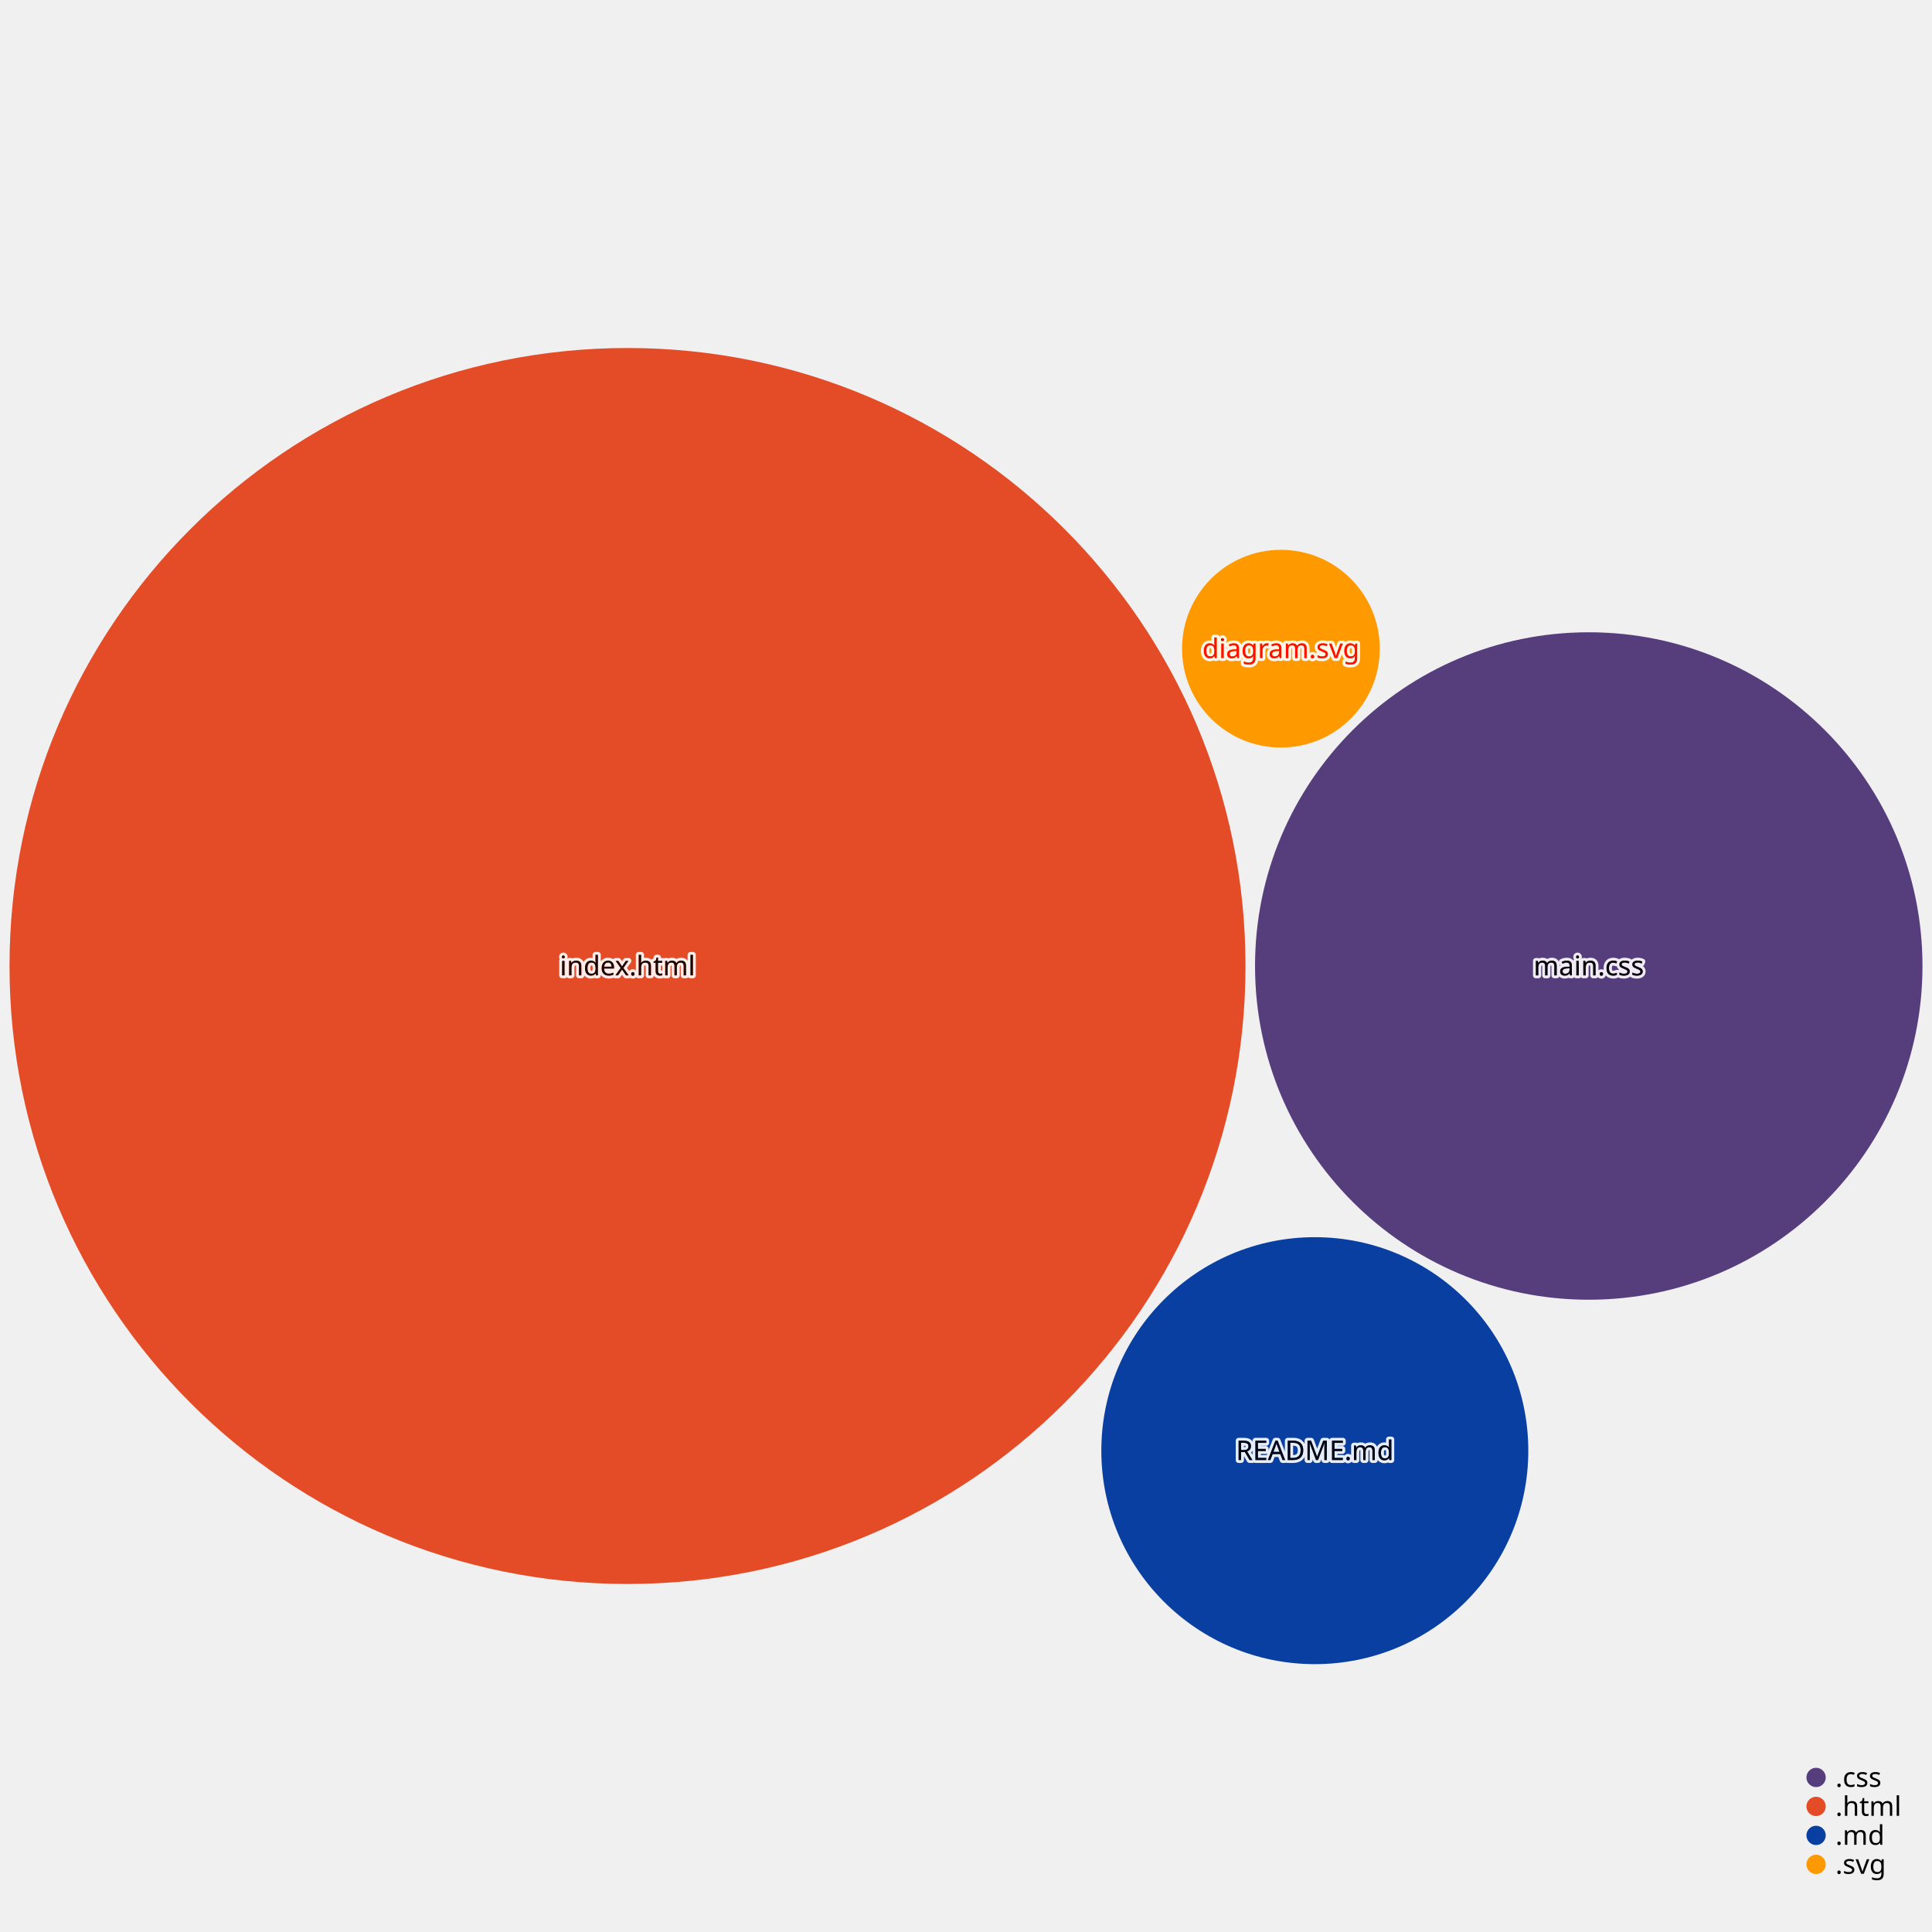
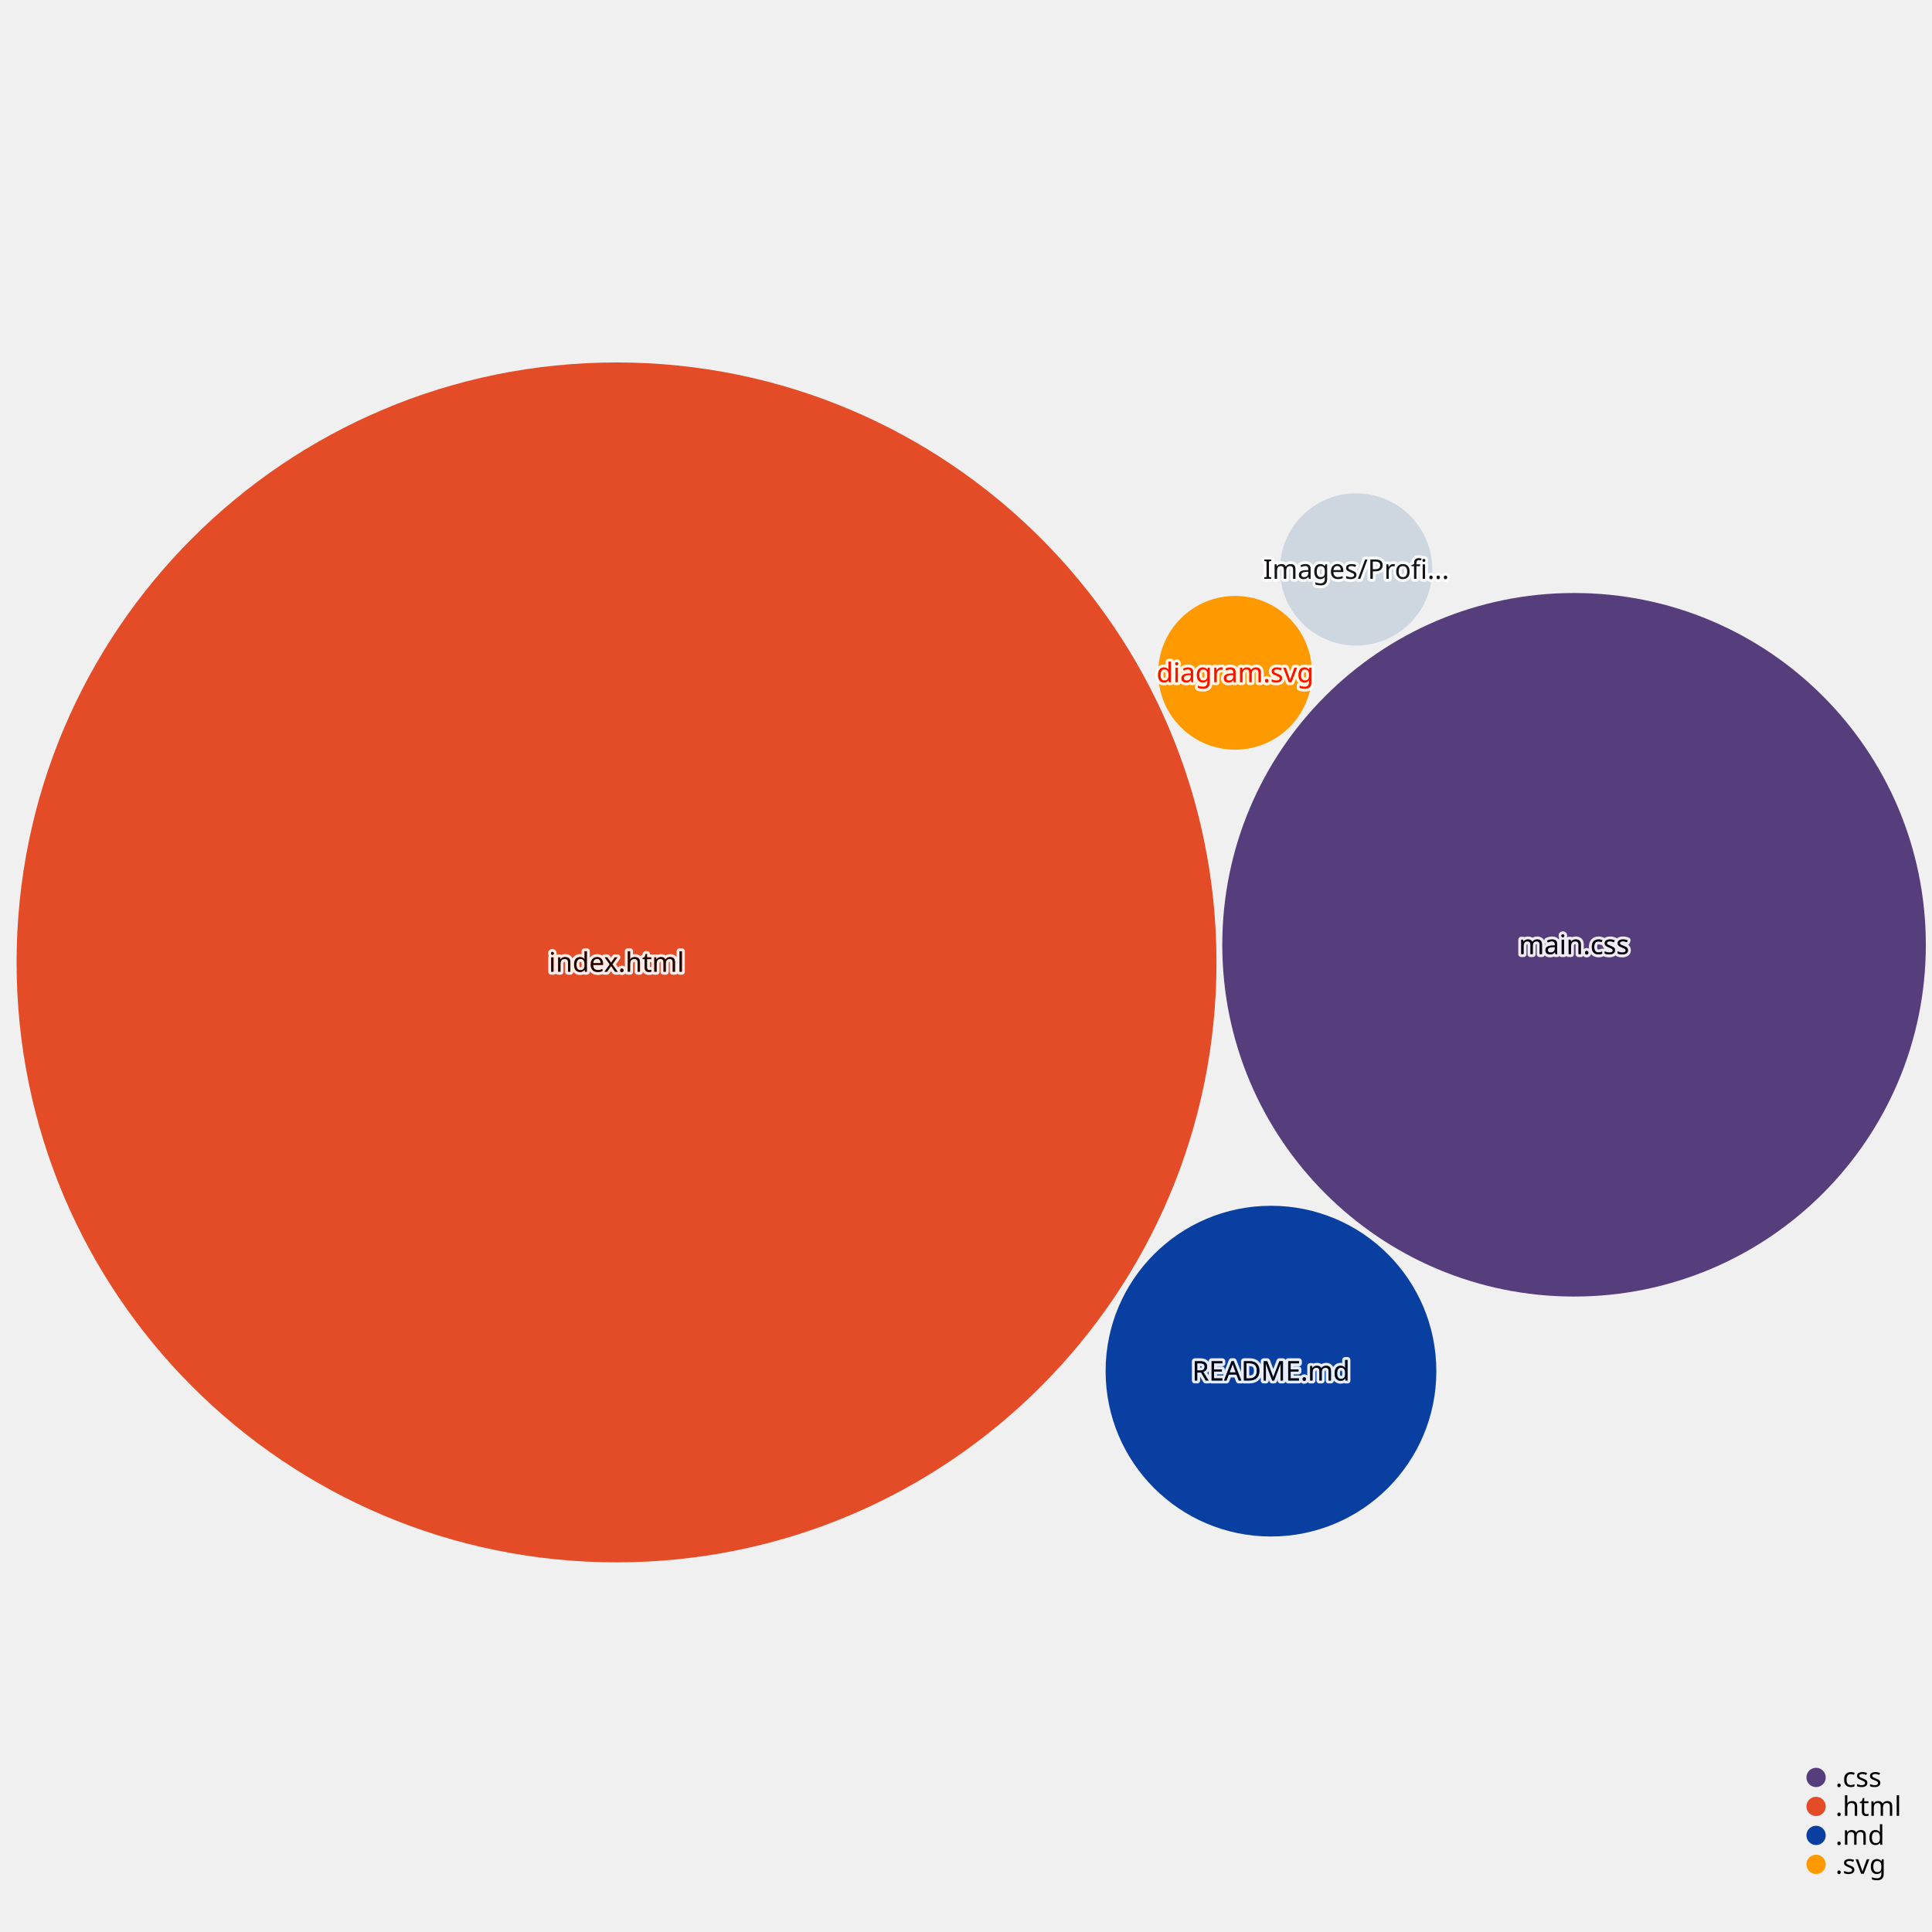
<svg xmlns="http://www.w3.org/2000/svg" width="1000" height="1000" style="background:white;font-family:sans-serif;overflow:visible">
  <defs>
    <filter id="glow" x="-50%" y="-50%" width="200%" height="200%">
      <feGaussianBlur stdDeviation="4" result="coloredBlur" />
      <feMerge>
        <feMergeNode in="coloredBlur" />
        <feMergeNode in="SourceGraphic" />
      </feMerge>
    </filter>
  </defs>
-   <g style="fill:#e34c26;transition:transform 0s ease-out, fill 0.1s ease-out" transform="translate(324.8006, 500)">
-     <circle style="transition:all 0.5s ease-out" r="319.874" stroke-width="0" stroke="#374151" />
+   <g style="fill:#e34c26;transition:transform 0s ease-out, fill 0.1s ease-out" transform="translate(319.1192, 498.1378)">
+     <circle style="transition:all 0.5s ease-out" r="310.533" stroke-width="0" stroke="#374151" />
  </g>
-   <g style="fill:#563d7c;transition:transform 0s ease-out, fill 0.1s ease-out" transform="translate(822.3376, 500)">
-     <circle style="transition:all 0.5s ease-out" r="172.736" stroke-width="0" stroke="#374151" />
+   <g style="fill:#563d7c;transition:transform 0s ease-out, fill 0.1s ease-out" transform="translate(814.7303, 489.0128)">
+     <circle style="transition:all 0.5s ease-out" r="182.078" stroke-width="0" stroke="#374151" />
  </g>
-   <g style="fill:#083fa1;transition:transform 0s ease-out, fill 0.1s ease-out" transform="translate(680.5446, 750.8616)">
-     <circle style="transition:all 0.5s ease-out" r="110.499" stroke-width="0" stroke="#374151" />
+   <g style="fill:#083fa1;transition:transform 0s ease-out, fill 0.1s ease-out" transform="translate(657.8538, 709.6982)">
+     <circle style="transition:all 0.5s ease-out" r="85.591" stroke-width="0" stroke="#374151" />
  </g>
-   <g style="fill:#ff9900;transition:transform 0s ease-out, fill 0.1s ease-out" transform="translate(662.9989, 335.7593)">
-     <circle style="transition:all 0.5s ease-out" r="51.169" stroke-width="0" stroke="#374151" />
+   <g style="fill:#ff9900;transition:transform 0s ease-out, fill 0.1s ease-out" transform="translate(639.2883, 348.2459)">
+     <circle style="transition:all 0.5s ease-out" r="39.788" stroke-width="0" stroke="#374151" />
  </g>
-   <g style="fill:#e34c26;transition:transform 0s ease-out" transform="translate(324.8006, 500)">
+   <g style="fill:#CED6E0;transition:transform 0s ease-out, fill 0.1s ease-out" transform="translate(701.9365, 294.7438)">
+     <circle style="transition:all 0.5s ease-out" r="39.396" stroke-width="0" stroke="#374151" />
+   </g>
+   <g style="fill:#e34c26;transition:transform 0s ease-out" transform="translate(319.1192, 498.1378)">
    <text style="pointer-events:none;opacity:0.9;font-size:14px;font-weight:500;transition:all 0.5s ease-out" fill="#4B5563" text-anchor="middle" dominant-baseline="middle" stroke="white" stroke-width="3" stroke-linejoin="round">index.html</text>
    <text style="pointer-events:none;opacity:1;font-size:14px;font-weight:500;transition:all 0.5s ease-out" text-anchor="middle" dominant-baseline="middle">index.html</text>
    <text style="pointer-events:none;opacity:0.9;font-size:14px;font-weight:500;mix-blend-mode:color-burn;transition:all 0.5s ease-out" fill="#110101" text-anchor="middle" dominant-baseline="middle">index.html</text>
  </g>
-   <g style="fill:#563d7c;transition:transform 0s ease-out" transform="translate(822.3376, 500)">
+   <g style="fill:#563d7c;transition:transform 0s ease-out" transform="translate(814.7303, 489.0128)">
    <text style="pointer-events:none;opacity:0.9;font-size:14px;font-weight:500;transition:all 0.5s ease-out" fill="#4B5563" text-anchor="middle" dominant-baseline="middle" stroke="white" stroke-width="3" stroke-linejoin="round">main.css</text>
    <text style="pointer-events:none;opacity:1;font-size:14px;font-weight:500;transition:all 0.5s ease-out" text-anchor="middle" dominant-baseline="middle">main.css</text>
    <text style="pointer-events:none;opacity:0.9;font-size:14px;font-weight:500;mix-blend-mode:color-burn;transition:all 0.5s ease-out" fill="#110101" text-anchor="middle" dominant-baseline="middle">main.css</text>
  </g>
-   <g style="fill:#083fa1;transition:transform 0s ease-out" transform="translate(680.5446, 750.8616)">
+   <g style="fill:#083fa1;transition:transform 0s ease-out" transform="translate(657.8538, 709.6982)">
    <text style="pointer-events:none;opacity:0.9;font-size:14px;font-weight:500;transition:all 0.5s ease-out" fill="#4B5563" text-anchor="middle" dominant-baseline="middle" stroke="white" stroke-width="3" stroke-linejoin="round">README.md</text>
    <text style="pointer-events:none;opacity:1;font-size:14px;font-weight:500;transition:all 0.5s ease-out" text-anchor="middle" dominant-baseline="middle">README.md</text>
    <text style="pointer-events:none;opacity:0.9;font-size:14px;font-weight:500;mix-blend-mode:color-burn;transition:all 0.5s ease-out" fill="#110101" text-anchor="middle" dominant-baseline="middle">README.md</text>
  </g>
-   <g style="fill:#ff9900;transition:transform 0s ease-out" transform="translate(662.9989, 335.7593)">
+   <g style="fill:#ff9900;transition:transform 0s ease-out" transform="translate(639.2883, 348.2459)">
    <text style="pointer-events:none;opacity:0.9;font-size:14px;font-weight:500;transition:all 0.5s ease-out" fill="#4B5563" text-anchor="middle" dominant-baseline="middle" stroke="white" stroke-width="3" stroke-linejoin="round">diagram.svg</text>
    <text style="pointer-events:none;opacity:1;font-size:14px;font-weight:500;transition:all 0.5s ease-out" text-anchor="middle" dominant-baseline="middle">diagram.svg</text>
    <text style="pointer-events:none;opacity:0.9;font-size:14px;font-weight:500;mix-blend-mode:color-burn;transition:all 0.5s ease-out" fill="#110101" text-anchor="middle" dominant-baseline="middle">diagram.svg</text>
+   </g>
+   <g style="fill:#CED6E0;transition:transform 0s ease-out" transform="translate(701.9365, 294.7438)">
+     <text style="pointer-events:none;opacity:0.9;font-size:14px;font-weight:500;transition:all 0.5s ease-out" fill="#4B5563" text-anchor="middle" dominant-baseline="middle" stroke="white" stroke-width="3" stroke-linejoin="round">Images/Profi...</text>
+     <text style="pointer-events:none;opacity:1;font-size:14px;font-weight:500;transition:all 0.5s ease-out" text-anchor="middle" dominant-baseline="middle">Images/Profi...</text>
+     <text style="pointer-events:none;opacity:0.9;font-size:14px;font-weight:500;mix-blend-mode:color-burn;transition:all 0.5s ease-out" fill="#110101" text-anchor="middle" dominant-baseline="middle">Images/Profi...</text>
  </g>
  <g transform="translate(940, 920)">
    <g transform="translate(0, 0)">
      <circle r="5" fill="#563d7c" />
      <text x="10" style="font-size:14px;font-weight:300" dominant-baseline="middle">.css</text>
    </g>
    <g transform="translate(0, 15)">
      <circle r="5" fill="#e34c26" />
      <text x="10" style="font-size:14px;font-weight:300" dominant-baseline="middle">.html</text>
    </g>
    <g transform="translate(0, 30)">
      <circle r="5" fill="#083fa1" />
      <text x="10" style="font-size:14px;font-weight:300" dominant-baseline="middle">.md</text>
    </g>
    <g transform="translate(0, 45)">
      <circle r="5" fill="#ff9900" />
      <text x="10" style="font-size:14px;font-weight:300" dominant-baseline="middle">.svg</text>
    </g>
    <g fill="#9CA3AF" style="font-weight:300;font-style:italic;font-size:12px">each dot sized by file size</g>
  </g>
</svg>
